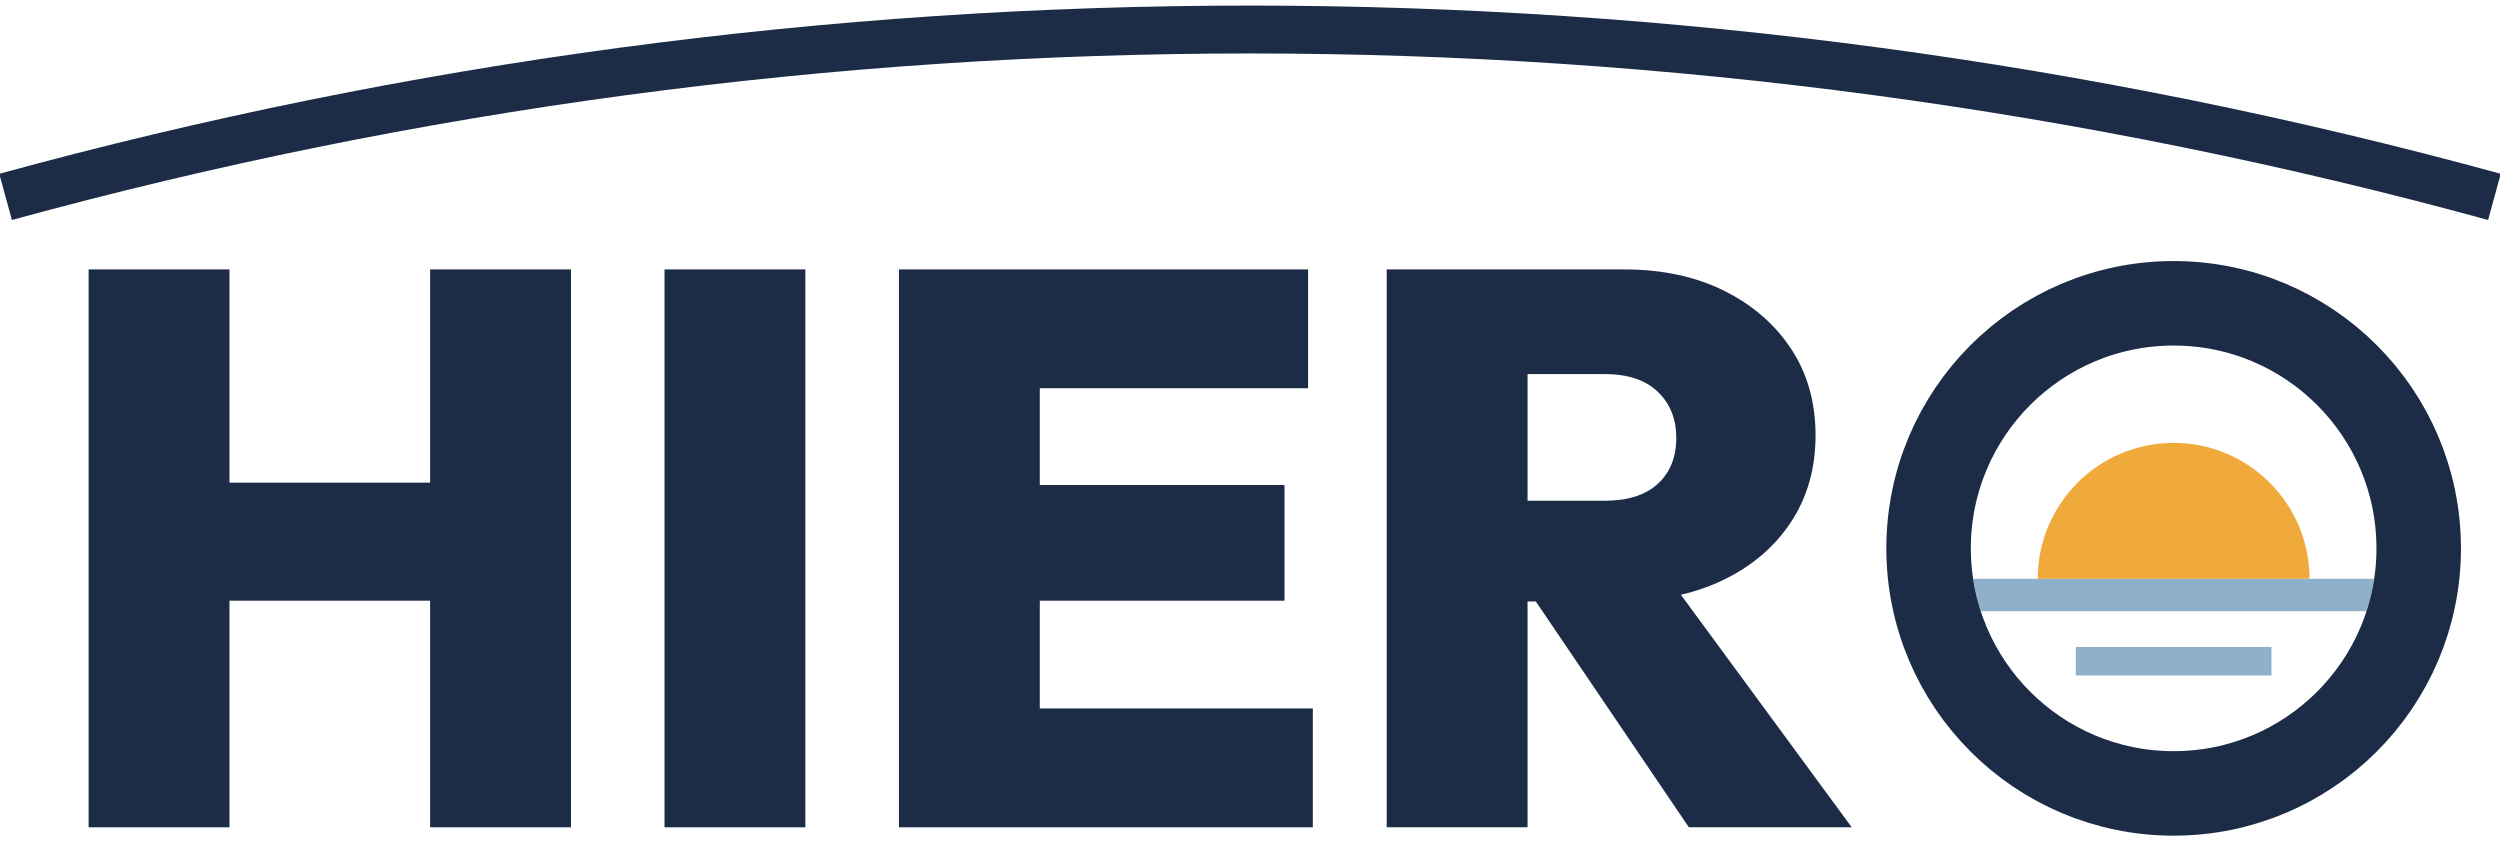
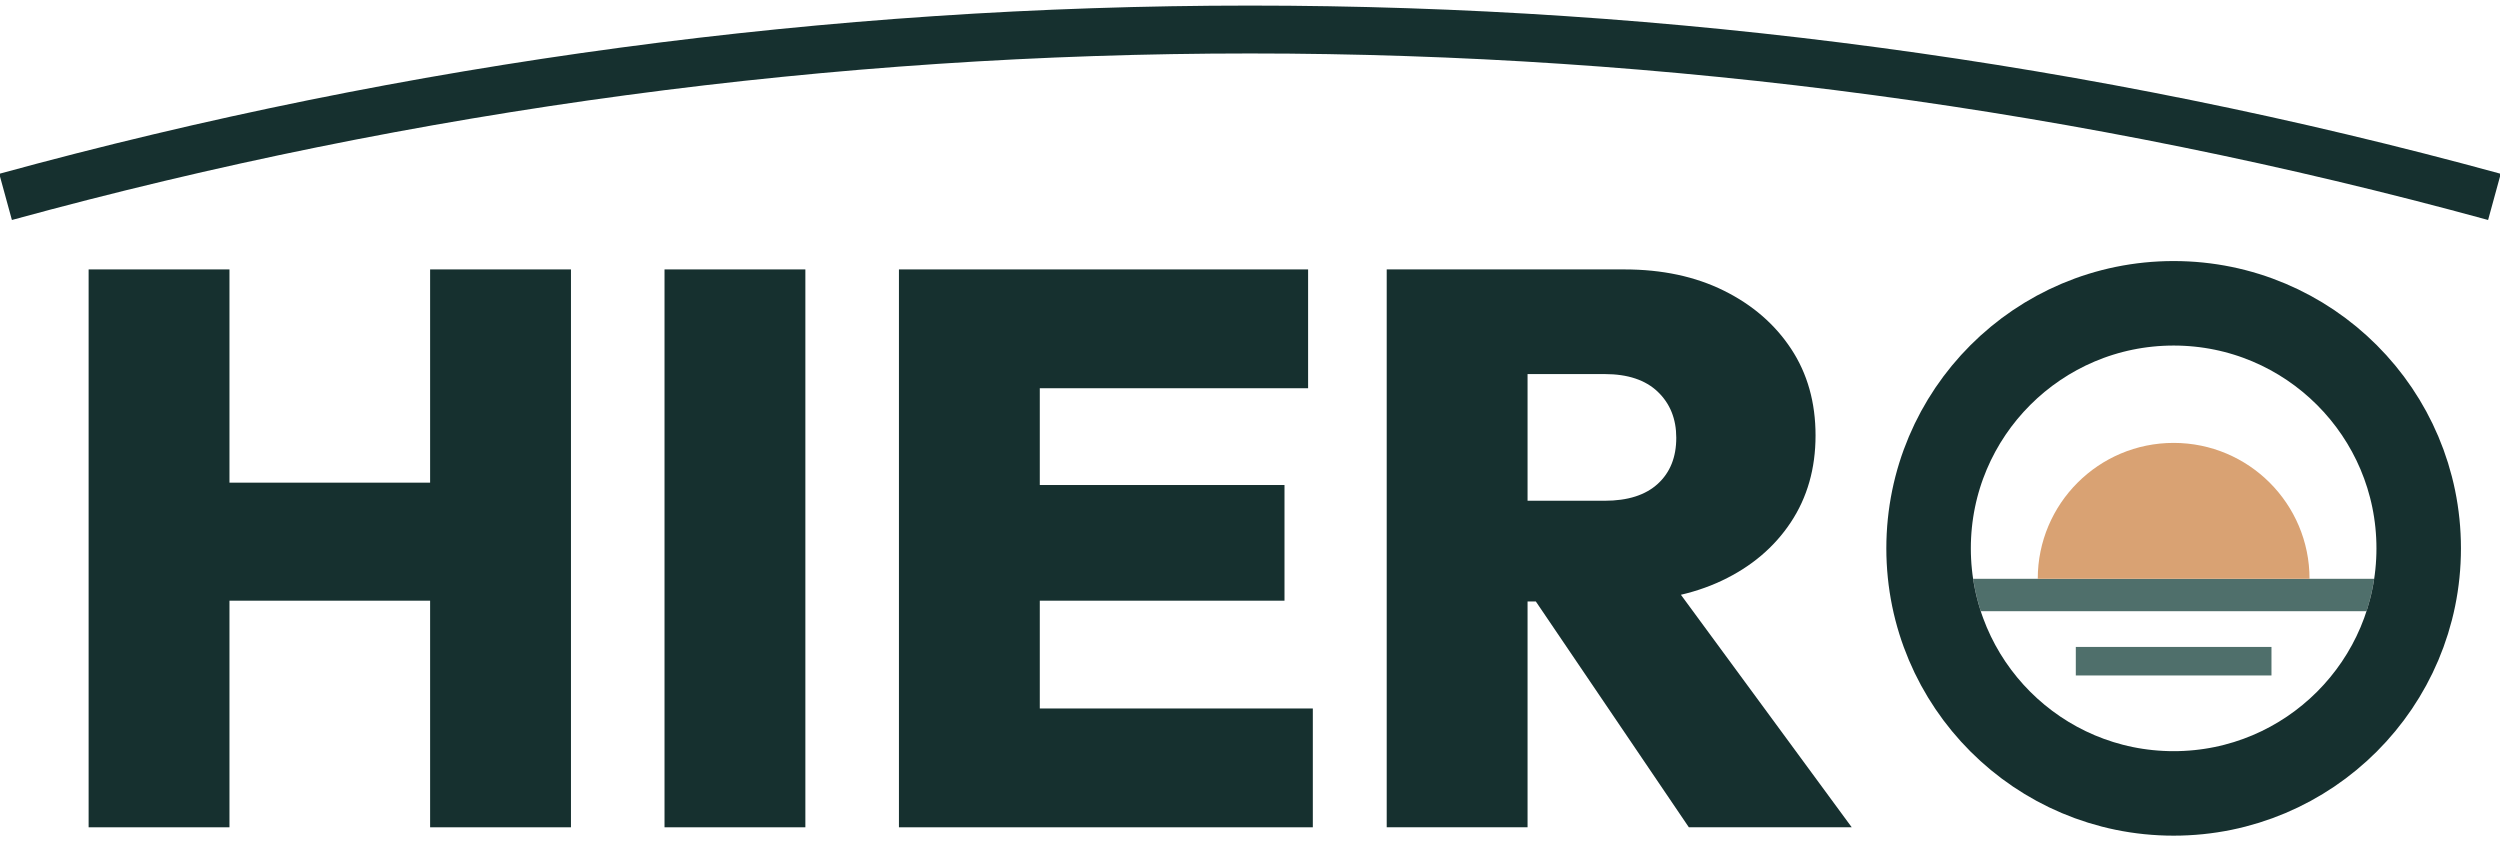
<svg xmlns="http://www.w3.org/2000/svg" viewBox="-21.00 -144.88 1344.38 452.38">
-   <path d="M-18.00 -39.00 A2532.86 2532.86 0 0 1 1320.38 -39.00" fill="none" stroke="#1C2C46" stroke-width="25.75" stroke-linecap="butt" />
-   <g transform="translate(0.00 300.00) scale(0.42313 -0.42313)" fill="#1C2C46">
+   <path d="M-18.00 -39.00 A2532.86 2532.86 0 0 1 1320.38 -39.00" fill="none" stroke="#16302F" stroke-width="25.75" stroke-linecap="butt" />
+   <g transform="translate(0.00 300.00) scale(0.42313 -0.42313)" fill="#16302F">
    <path d="M63 0V709H242V0ZM497 0V709H676V0ZM165 288V438H562V288Z" />
  </g>
-   <g transform="translate(309.69 300.00) scale(0.42313 -0.42313)" fill="#1C2C46">
+   <g transform="translate(309.69 300.00) scale(0.42313 -0.42313)" fill="#16302F">
    <path d="M63 0V709H242V0Z" />
  </g>
-   <g transform="translate(435.75 300.00) scale(0.42313 -0.42313)" fill="#1C2C46">
+   <g transform="translate(435.75 300.00) scale(0.42313 -0.42313)" fill="#16302F">
    <path d="M63 0V709H242V0ZM205 0V151H589V0ZM205 288V435H553V288ZM205 558V709H583V558Z" />
  </g>
-   <g transform="translate(698.05 300.00) scale(0.42313 -0.42313)" fill="#1C2C46">
+   <g transform="translate(698.05 300.00) scale(0.42313 -0.42313)" fill="#16302F">
    <path d="M205 287V415H340Q384 415 407.5 436.5Q431 458 431 495Q431 531 407.5 553.5Q384 576 340 576H205V709H365Q437 709 491.5 682.0Q546 655 577.0 608.0Q608 561 608 498Q608 435 576.5 387.5Q545 340 489.0 313.5Q433 287 358 287ZM63 0V709H242V0ZM447 0 241 304 402 343 654 0Z" />
  </g>
  <g>
    <clipPath id="a-in">
      <circle cx="1147.88" cy="150.00" r="109.06" />
    </clipPath>
    <g clip-path="url(#a-in)">
-       <rect x="993.38" y="166.36" width="309.00" height="17.45" fill="#8FB0CB" />
-       <path d="M1074.81 166.36 A73.07 73.07 0 0 1 1220.95 166.36 Z" fill="#F0A93B" />
-       <rect x="1095.27" y="203.00" width="105.22" height="15.36" fill="#8FB0CB" />
+       <rect x="993.38" y="166.36" width="309.00" height="17.45" fill="#4F6F6B" />
+       <path d="M1074.81 166.36 A73.07 73.07 0 0 1 1220.95 166.36 Z" fill="#D9A273" />
+       <rect x="1095.27" y="203.00" width="105.22" height="15.36" fill="#4F6F6B" />
    </g>
-     <circle cx="1147.88" cy="150.00" r="131.78" fill="none" stroke="#1C2C46" stroke-width="45.44" />
+     <circle cx="1147.88" cy="150.00" r="131.78" fill="none" stroke="#16302F" stroke-width="45.44" />
  </g>
</svg>
